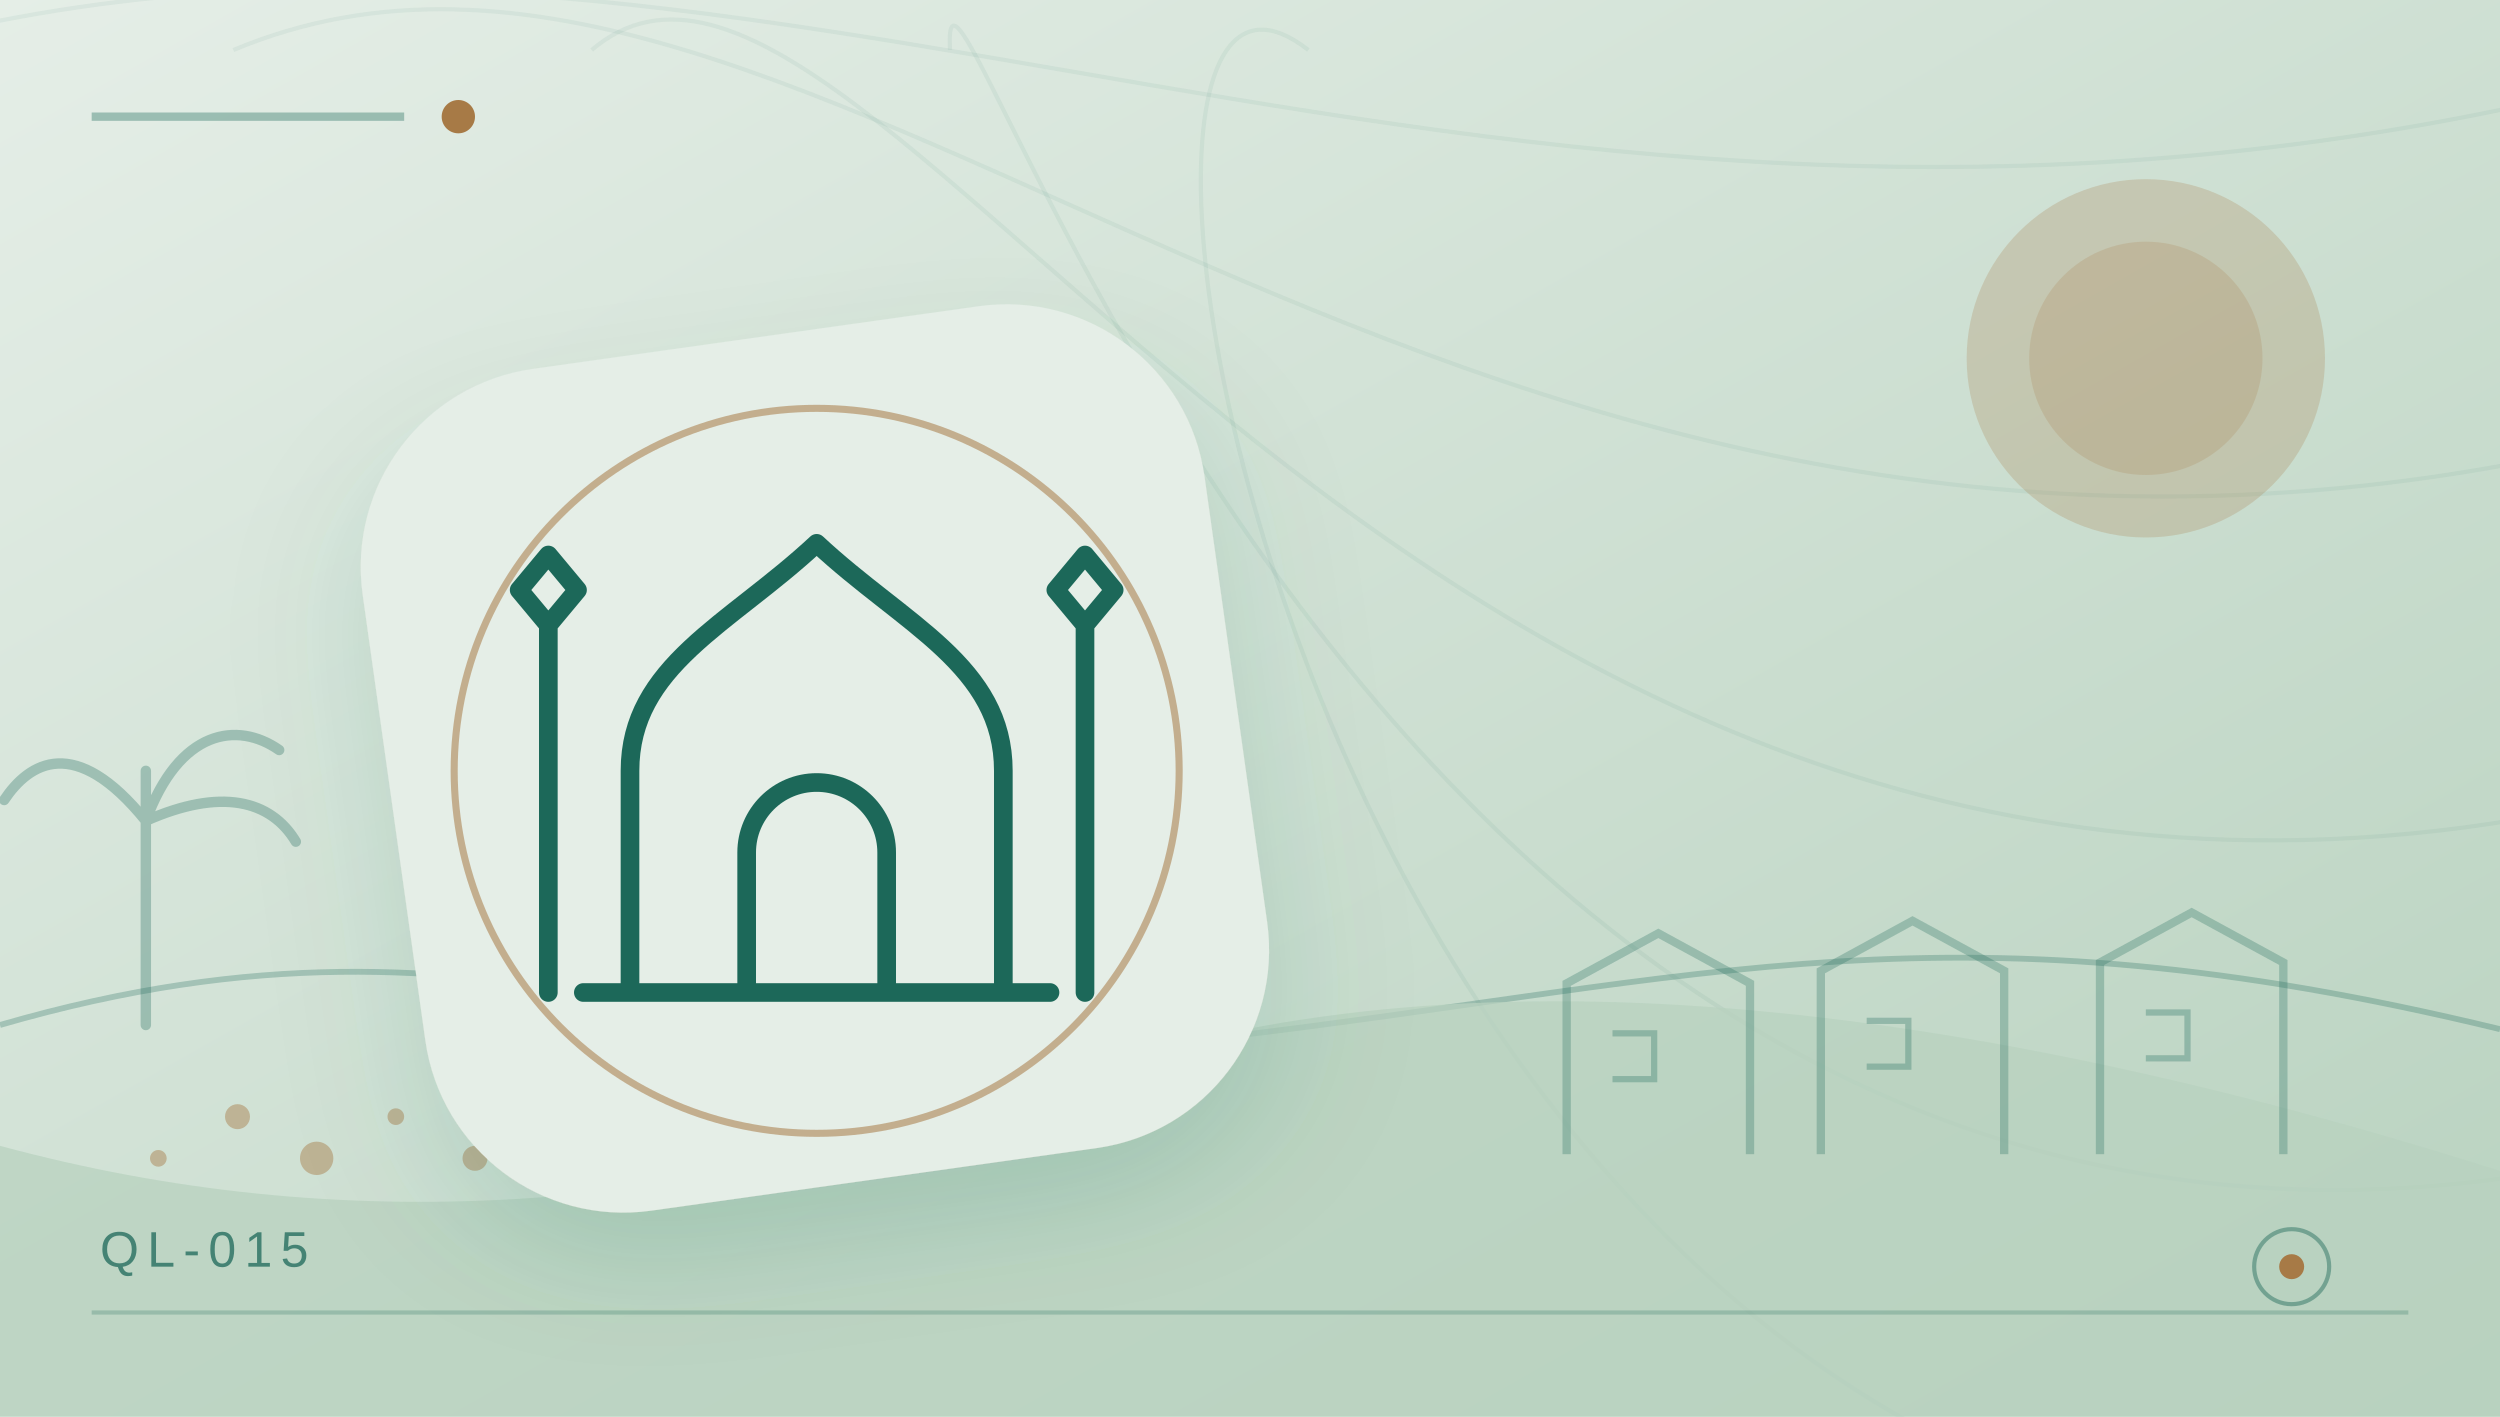
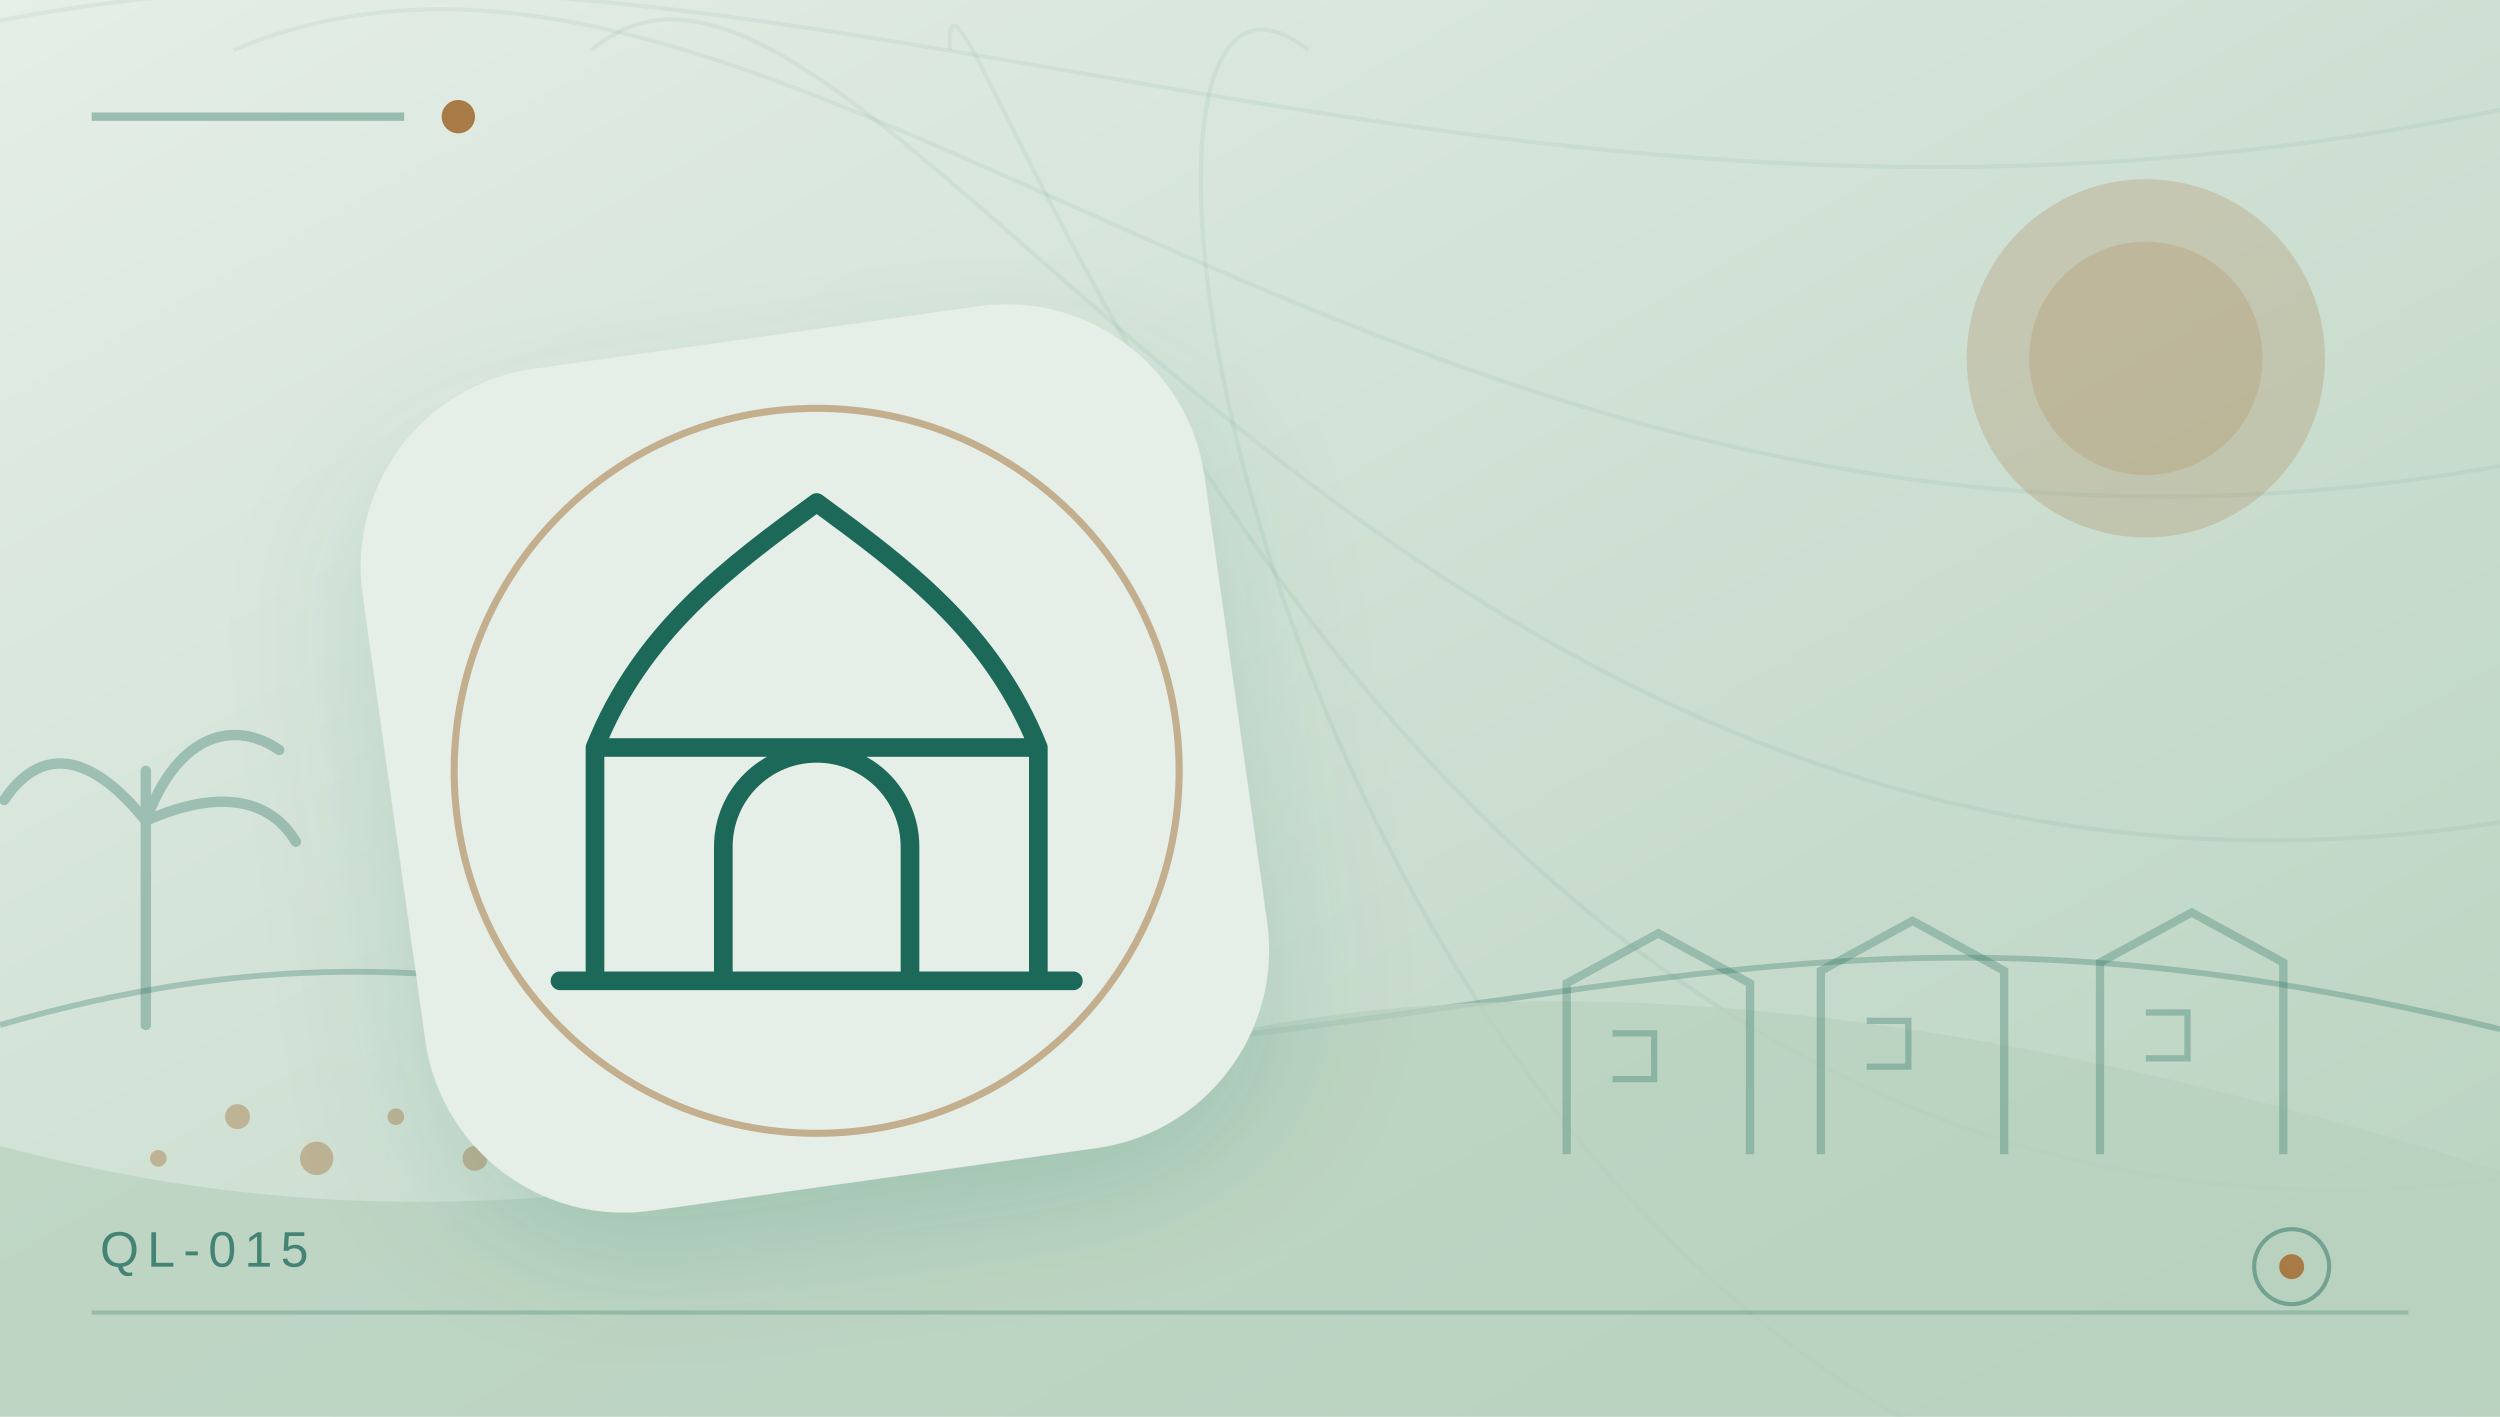
<svg xmlns="http://www.w3.org/2000/svg" viewBox="0 0 600 340" width="600" height="340">
  <defs>
    <linearGradient id="bg" x2="1" y2="1">
      <stop stop-color="#e5eee7" />
      <stop offset="1" stop-color="#b8d2bf" />
    </linearGradient>
    <filter id="shadow" x="-40%" y="-40%" width="180%" height="180%">
      <feDropShadow dx="0" dy="13" stdDeviation="15" flood-color="#1c6859" flood-opacity=".14" />
    </filter>
  </defs>
  <rect width="600" height="340" fill="url(#bg)" />
  <path d="M-30 12C180 -46 355 90 632 19" fill="none" stroke="#1c6859" opacity=".065" />
  <path d="M56 12C195 -46 346 176 632 105" fill="none" stroke="#1c6859" opacity=".065" />
  <path d="M142 12C210 -46 337 262 632 191" fill="none" stroke="#1c6859" opacity=".065" />
  <path d="M228 12C225 -46 328 348 632 277" fill="none" stroke="#1c6859" opacity=".065" />
  <path d="M314 12C240 -46 319 434 632 363" fill="none" stroke="#1c6859" opacity=".065" />
  <circle cx="515" cy="86" r="43" fill="#a77a46" opacity=".24" />
  <circle cx="515" cy="86" r="28" fill="#a77a46" opacity=".2" />
  <path d="M0 246C124 210 175 263 293 249s175-34 307-2" fill="none" stroke="#1c6859" stroke-width="1.4" opacity=".27" />
  <path d="M0 275Q122 308 252 260T600 281v59H0Z" fill="#b8d2bf" opacity=".75" />
  <path d="M376 277v-41l22-12 22 12v41" fill="none" stroke="#1c6859" stroke-width="2" opacity=".28" />
  <path d="M387 248h10v11h-10" fill="none" stroke="#1c6859" stroke-width="1.5" opacity=".3" />
  <path d="M437 277v-44l22-12 22 12v44" fill="none" stroke="#1c6859" stroke-width="2" opacity=".28" />
  <path d="M448 245h10v11h-10" fill="none" stroke="#1c6859" stroke-width="1.5" opacity=".3" />
  <path d="M504 277v-46l22-12 22 12v46" fill="none" stroke="#1c6859" stroke-width="2" opacity=".28" />
  <path d="M515 243h10v11h-10" fill="none" stroke="#1c6859" stroke-width="1.5" opacity=".3" />
  <circle cx="38" cy="278" r="2" fill="#a77a46" opacity=".45" />
  <circle cx="57" cy="268" r="3" fill="#a77a46" opacity=".45" />
  <circle cx="76" cy="278" r="4" fill="#a77a46" opacity=".45" />
  <circle cx="95" cy="268" r="2" fill="#a77a46" opacity=".45" />
  <circle cx="114" cy="278" r="3" fill="#a77a46" opacity=".45" />
  <path d="M35 246v-61m0 12c-17-21-28-14-34-5m34 5c8-22 22-24 32-17m-32 17c18-8 30-5 36 5" fill="none" stroke="#1c6859" stroke-width="2.5" stroke-linecap="round" opacity=".31" />
  <rect x="94" y="80" width="204" height="204" rx="48" fill="#e5eee7" transform="rotate(-8 196 185)" filter="url(#shadow)" />
  <circle cx="196" cy="185" r="87" fill="none" stroke="#a77a46" stroke-width="1.7" opacity=".55" />
  <g transform="translate(112 101) scale(1.4)" fill="none" stroke="#1c6859" stroke-width="3.2" stroke-linecap="round" stroke-linejoin="round">
-     <path d="M28 98V60c0-18 17-25 32-39 15 14 32 21 32 39v38ZM20 98h80M48 98V74a12 12 0 0 1 24 0v24M14 98V35m0 0-5-6 5-6 5 6-5 6Zm92 63V35m0 0-5-6 5-6 5 6-5 6Z" />
+     <path d="M22 96V56h76v40M22 56c8-20 23-31 38-42 15 11 30 22 38 42M44 96V73a16 16 0 0 1 32 0v23M16 96h88" />
  </g>
  <path d="M22 28h75" stroke="#1c6859" stroke-width="2" opacity=".36" />
  <circle cx="110" cy="28" r="4" fill="#a77a46" />
  <path d="M22 315h556" stroke="#1c6859" stroke-width="1" opacity=".24" />
  <text x="24" y="304" font-family="Arial,sans-serif" font-size="12" letter-spacing="2" fill="#1c6859" opacity=".75">QL-015</text>
  <circle cx="550" cy="304" r="9" fill="none" stroke="#1c6859" opacity=".45" />
  <circle cx="550" cy="304" r="3" fill="#a77a46" />
</svg>
